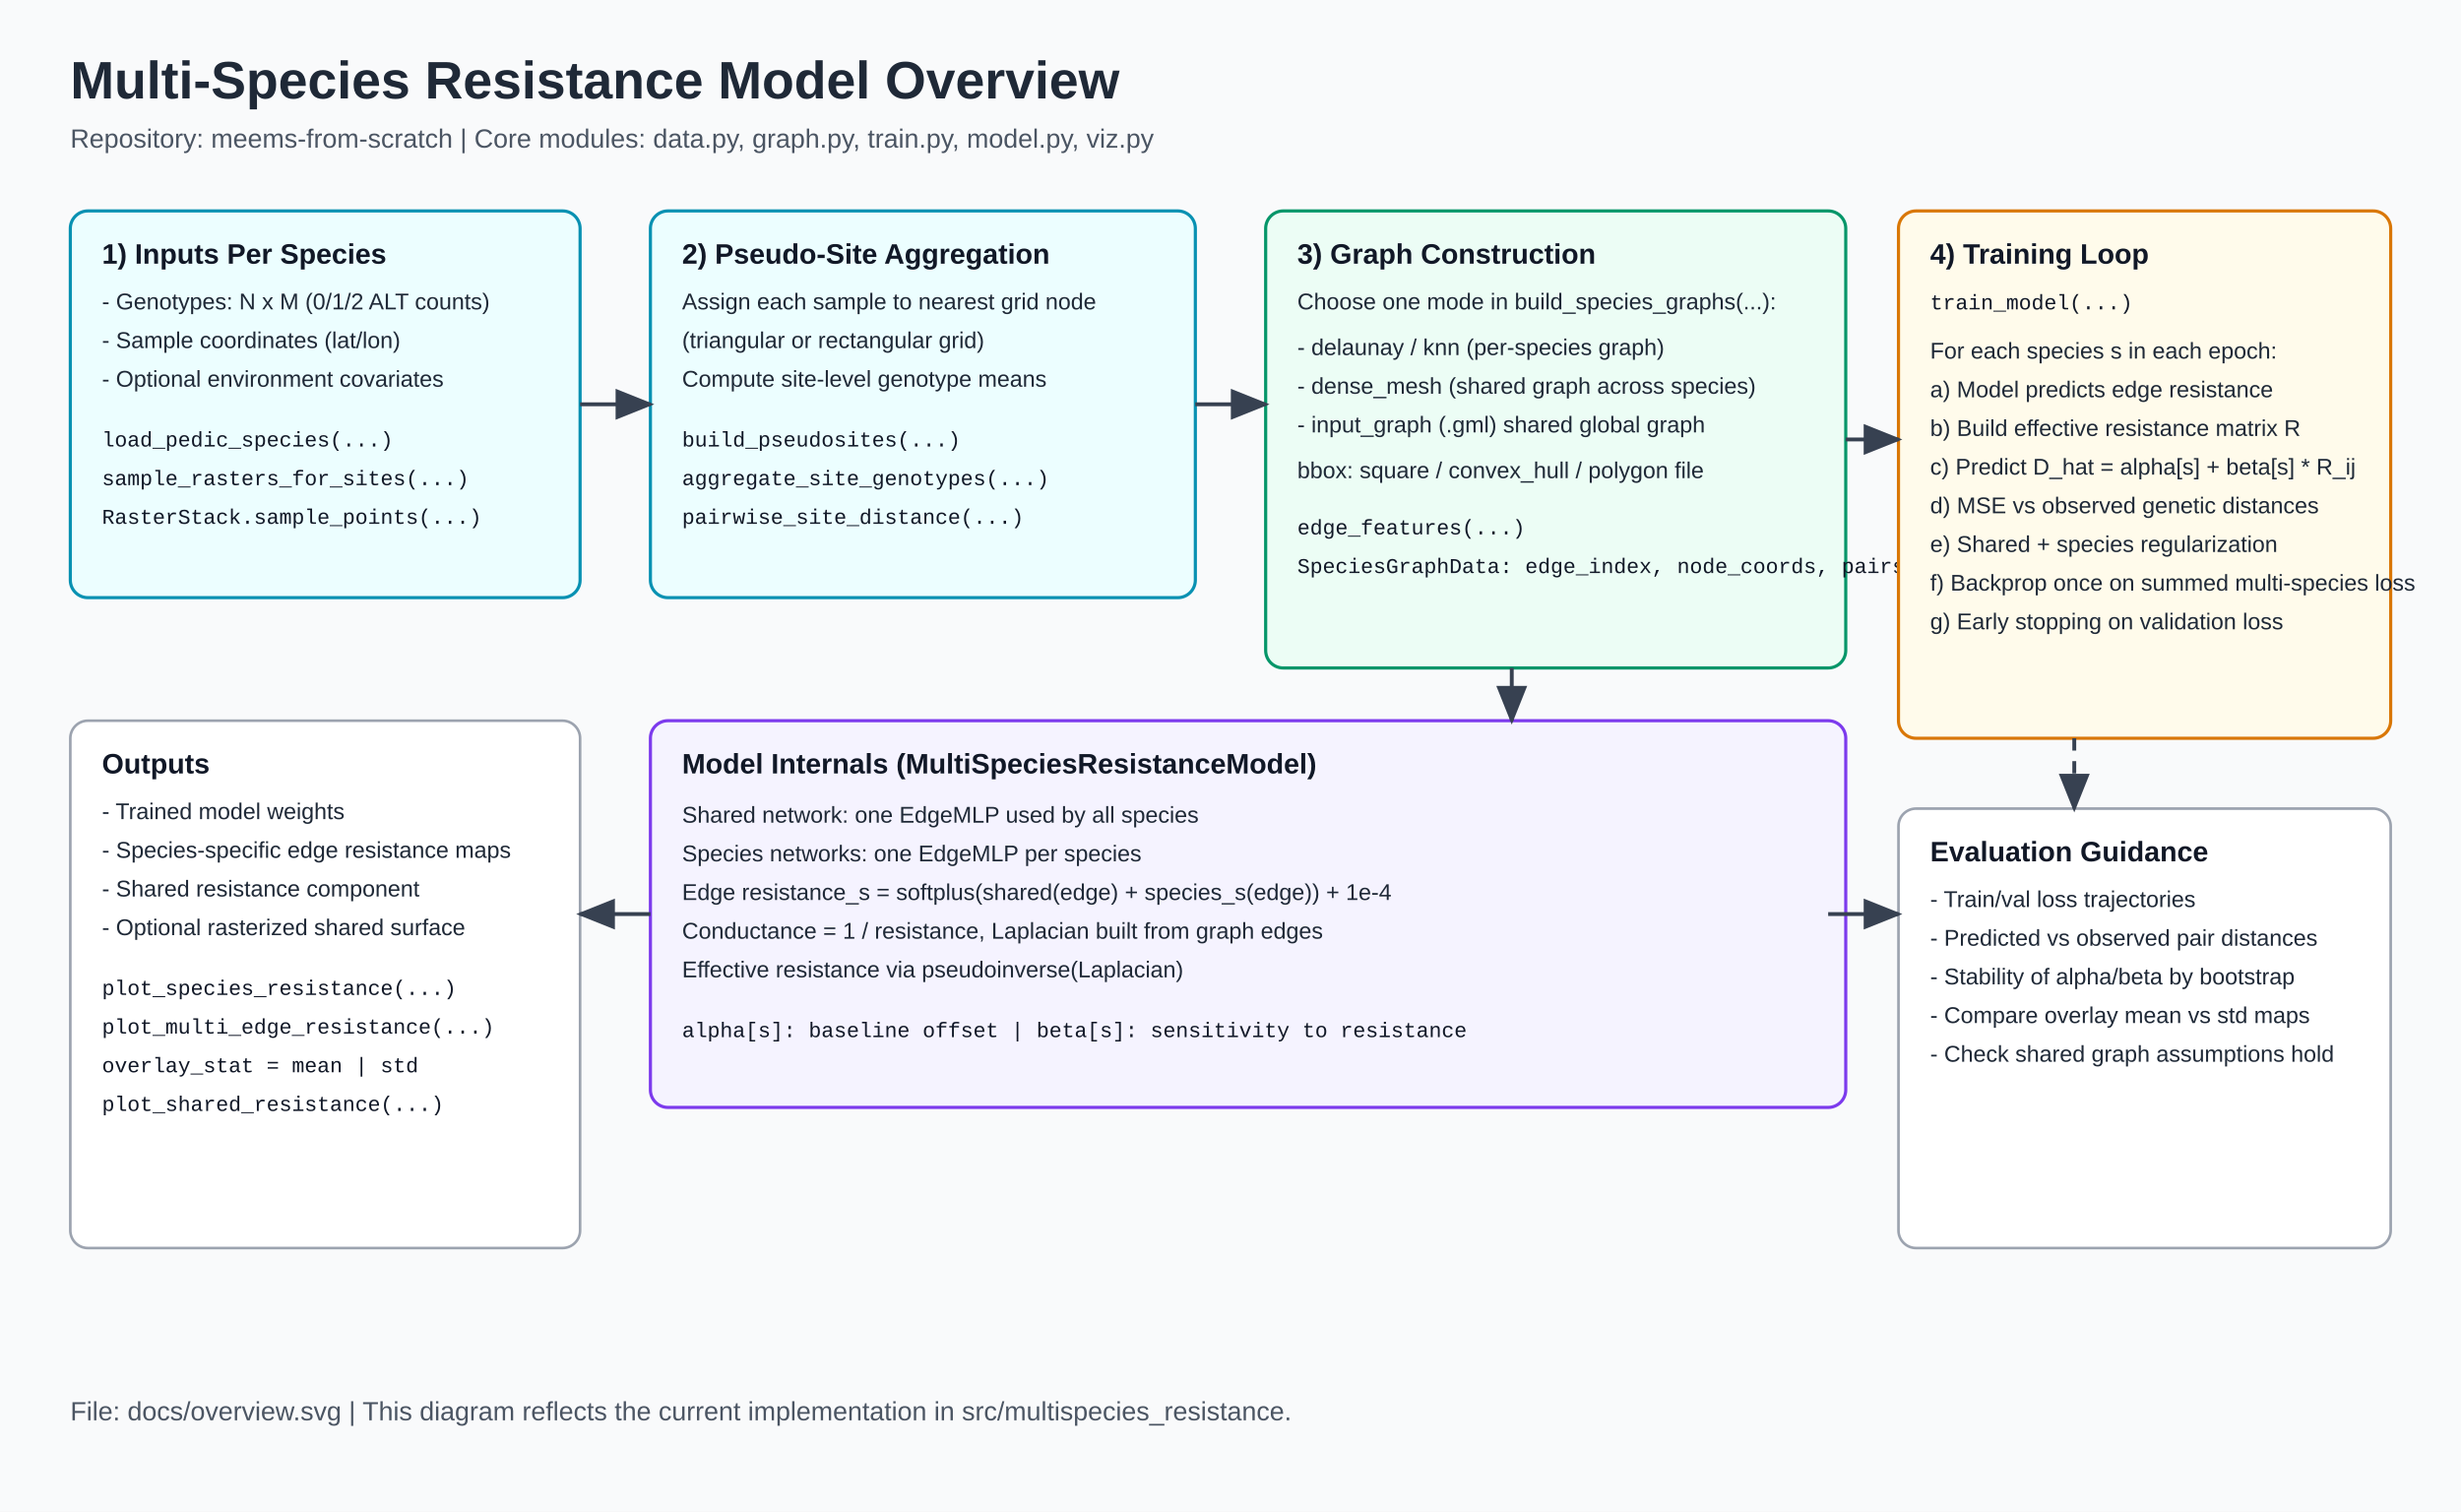
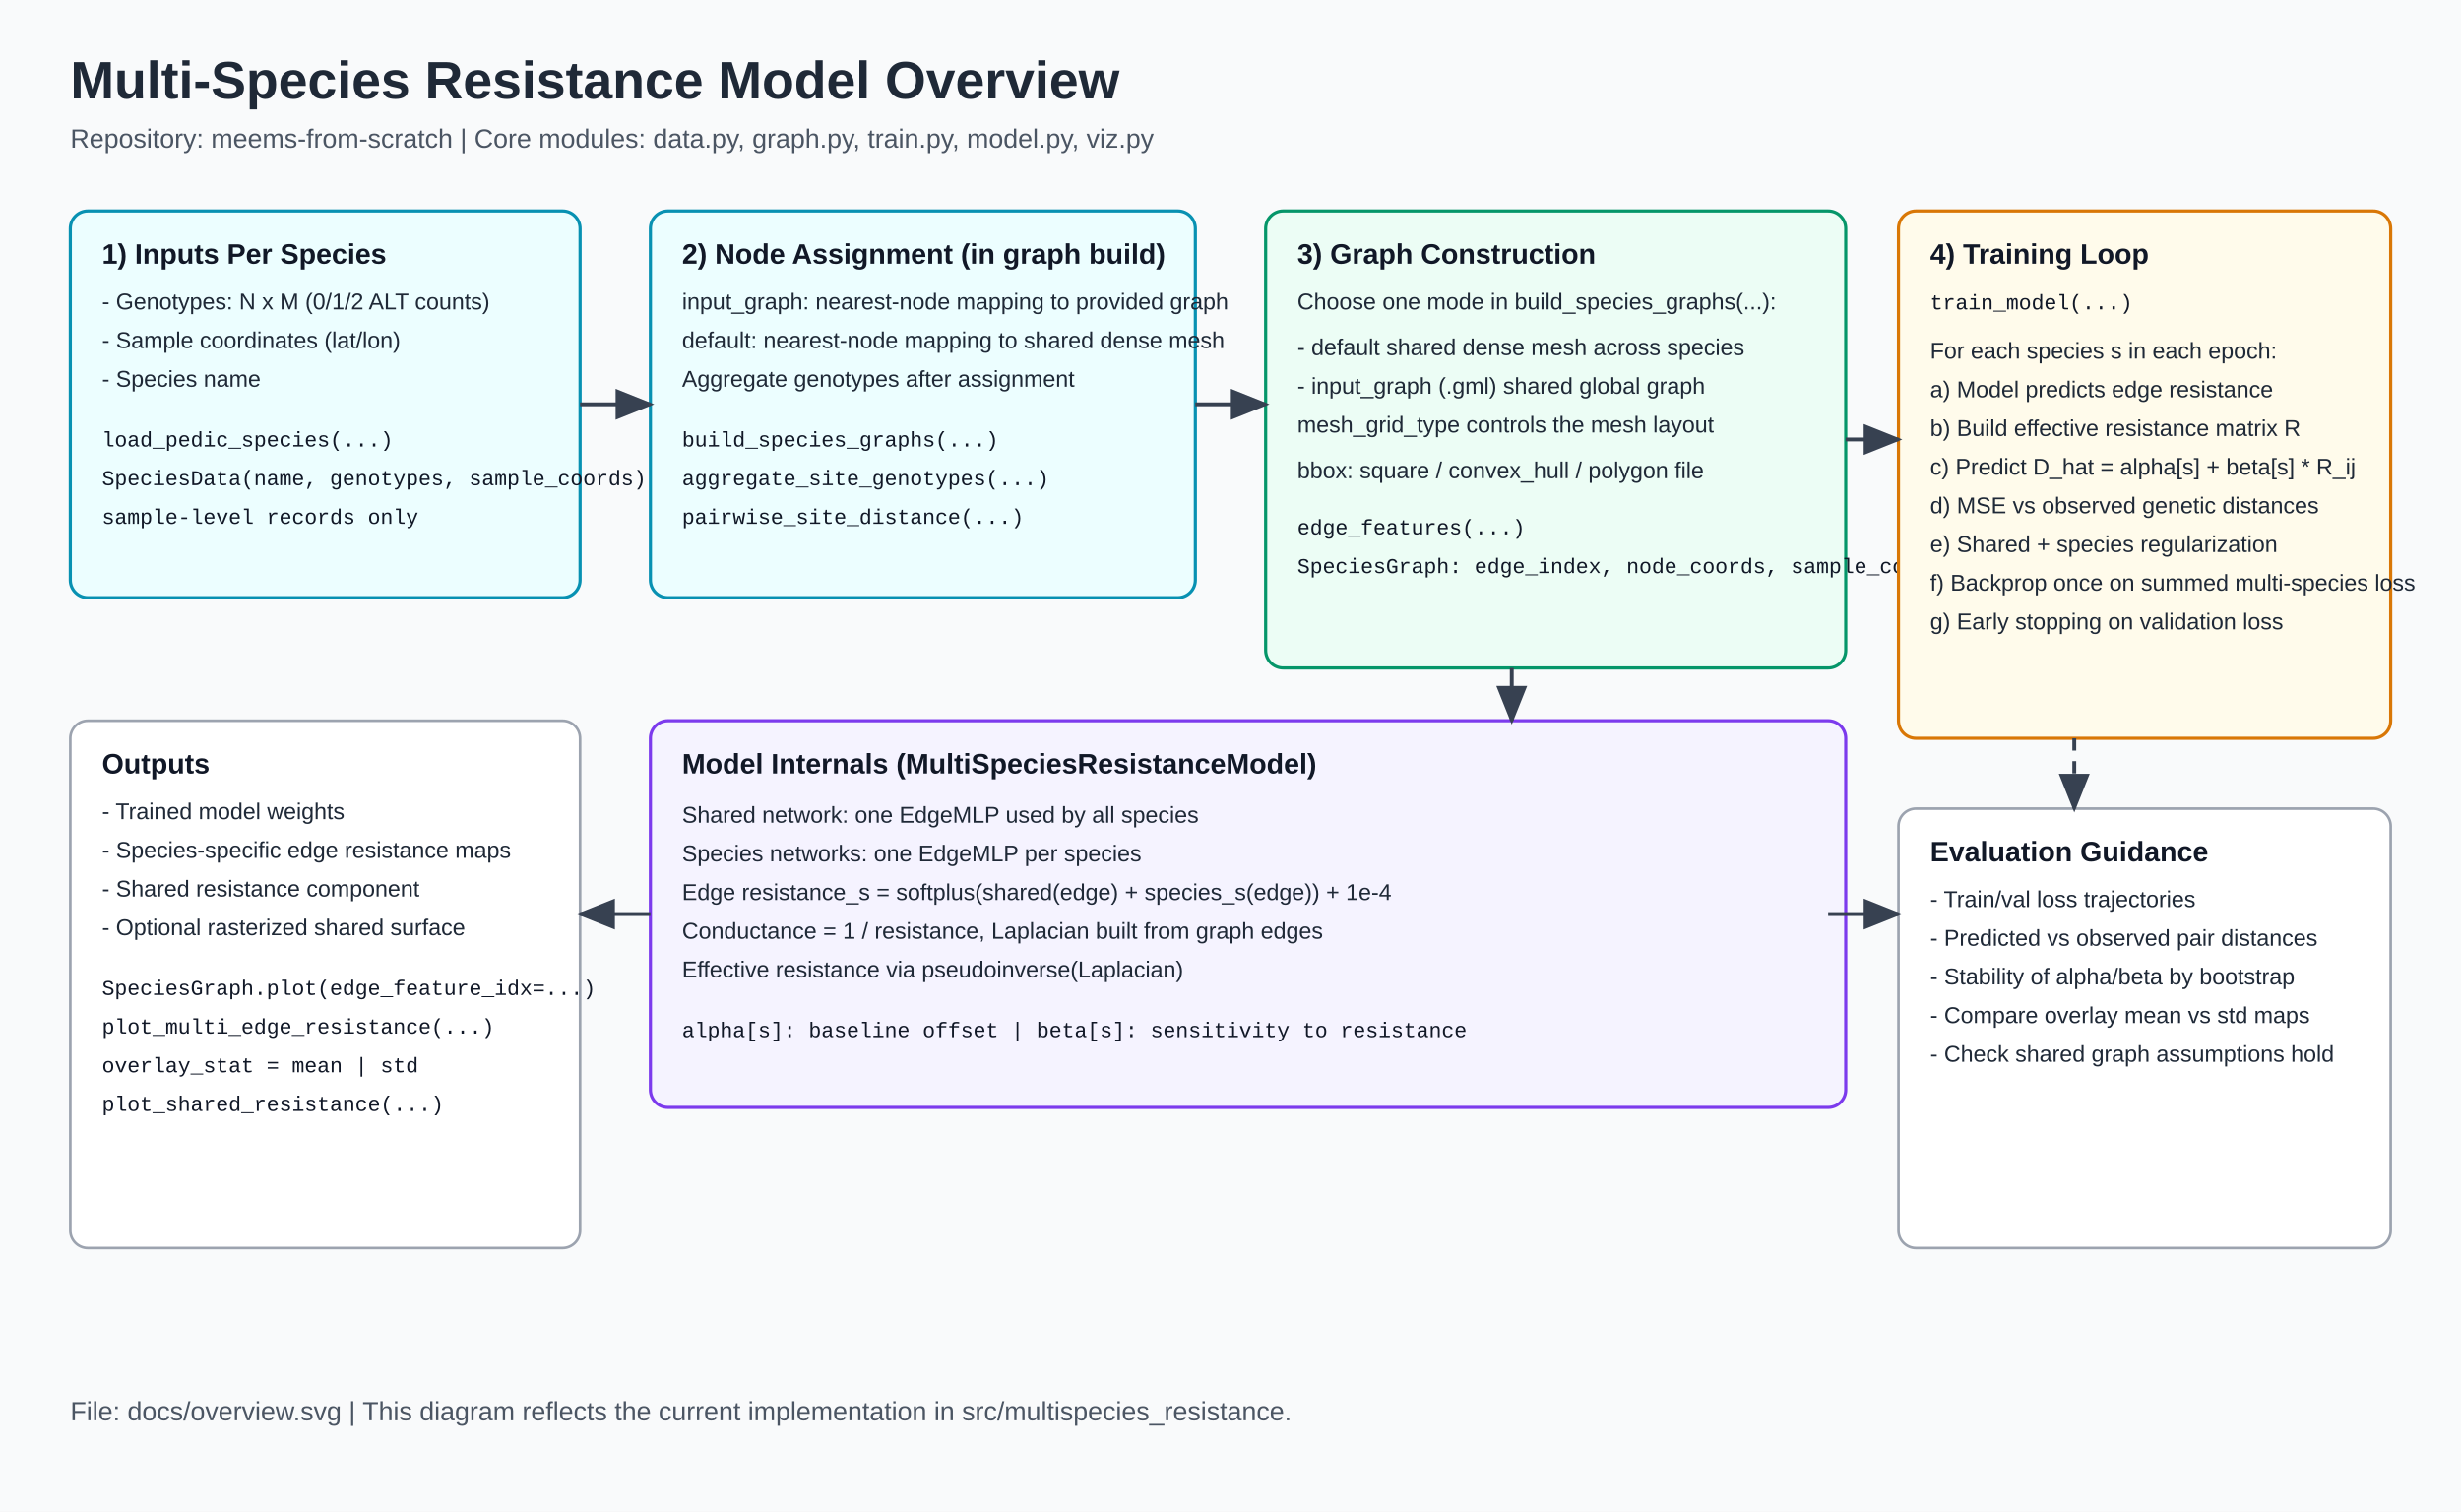
<svg xmlns="http://www.w3.org/2000/svg" width="1400" height="860" viewBox="0 0 1400 860" role="img" aria-labelledby="title desc">
  <defs>
    <style>
      .title { font: 700 30px Arial, sans-serif; fill: #1f2937; }
      .subtitle { font: 500 15px Arial, sans-serif; fill: #4b5563; }
      .h { font: 700 16px Arial, sans-serif; fill: #111827; }
      .b { font: 13px Arial, sans-serif; fill: #1f2937; }
      .mono { font: 12px 'Courier New', monospace; fill: #111827; }
      .box { fill: #ffffff; stroke: #9ca3af; stroke-width: 1.5; rx: 10; }
      .boxBlue { fill: #ecfeff; stroke: #0891b2; stroke-width: 1.8; rx: 10; }
      .boxGreen { fill: #ecfdf5; stroke: #059669; stroke-width: 1.8; rx: 10; }
      .boxAmber { fill: #fffbeb; stroke: #d97706; stroke-width: 1.8; rx: 10; }
      .boxPurple { fill: #f5f3ff; stroke: #7c3aed; stroke-width: 1.8; rx: 10; }
      .arrow { stroke: #374151; stroke-width: 2.2; fill: none; marker-end: url(#arrowHead); }
      .dash { stroke-dasharray: 7 6; }
    </style>
    <marker id="arrowHead" markerWidth="10" markerHeight="8" refX="9" refY="4" orient="auto">
      <polygon points="0,0 10,4 0,8" fill="#374151" />
    </marker>
  </defs>
  <rect x="0" y="0" width="1400" height="860" fill="#f9fafb" />
  <text x="40" y="56" class="title">Multi-Species Resistance Model Overview</text>
  <text x="40" y="84" class="subtitle">Repository: meems-from-scratch | Core modules: data.py, graph.py, train.py, model.py, viz.py</text>
  <rect x="40" y="120" width="290" height="220" class="boxBlue" />
  <text x="58" y="150" class="h">1) Inputs Per Species</text>
  <text x="58" y="176" class="b">- Genotypes: N x M (0/1/2 ALT counts)</text>
  <text x="58" y="198" class="b">- Sample coordinates (lat/lon)</text>
-   <text x="58" y="220" class="b">- Optional environment covariates</text>
+   <text x="58" y="220" class="b">- Species name</text>
  <text x="58" y="254" class="mono">load_pedic_species(...)</text>
-   <text x="58" y="276" class="mono">sample_rasters_for_sites(...)</text>
-   <text x="58" y="298" class="mono">RasterStack.sample_points(...)</text>
+   <text x="58" y="276" class="mono">SpeciesData(name, genotypes, sample_coords)</text>
+   <text x="58" y="298" class="mono">sample-level records only</text>
  <rect x="370" y="120" width="310" height="220" class="boxBlue" />
-   <text x="388" y="150" class="h">2) Pseudo-Site Aggregation</text>
-   <text x="388" y="176" class="b">Assign each sample to nearest grid node</text>
-   <text x="388" y="198" class="b">(triangular or rectangular grid)</text>
-   <text x="388" y="220" class="b">Compute site-level genotype means</text>
-   <text x="388" y="254" class="mono">build_pseudosites(...)</text>
+   <text x="388" y="150" class="h">2) Node Assignment (in graph build)</text>
+   <text x="388" y="176" class="b">input_graph: nearest-node mapping to provided graph</text>
+   <text x="388" y="198" class="b">default: nearest-node mapping to shared dense mesh</text>
+   <text x="388" y="220" class="b">Aggregate genotypes after assignment</text>
+   <text x="388" y="254" class="mono">build_species_graphs(...)</text>
  <text x="388" y="276" class="mono">aggregate_site_genotypes(...)</text>
  <text x="388" y="298" class="mono">pairwise_site_distance(...)</text>
  <rect x="720" y="120" width="330" height="260" class="boxGreen" />
  <text x="738" y="150" class="h">3) Graph Construction</text>
  <text x="738" y="176" class="b">Choose one mode in build_species_graphs(...):</text>
-   <text x="738" y="202" class="b">- delaunay / knn (per-species graph)</text>
-   <text x="738" y="224" class="b">- dense_mesh (shared graph across species)</text>
-   <text x="738" y="246" class="b">- input_graph (.gml) shared global graph</text>
+   <text x="738" y="202" class="b">- default shared dense mesh across species</text>
+   <text x="738" y="224" class="b">- input_graph (.gml) shared global graph</text>
+   <text x="738" y="246" class="b">mesh_grid_type controls the mesh layout</text>
  <text x="738" y="272" class="b">bbox: square / convex_hull / polygon file</text>
  <text x="738" y="304" class="mono">edge_features(...)</text>
-   <text x="738" y="326" class="mono">SpeciesGraphData: edge_index, node_coords, pairs</text>
+   <text x="738" y="326" class="mono">SpeciesGraph: edge_index, node_coords, sample_coords, pairs</text>
  <rect x="1080" y="120" width="280" height="300" class="boxAmber" />
  <text x="1098" y="150" class="h">4) Training Loop</text>
  <text x="1098" y="176" class="mono">train_model(...)</text>
  <text x="1098" y="204" class="b">For each species s in each epoch:</text>
  <text x="1098" y="226" class="b">a) Model predicts edge resistance</text>
  <text x="1098" y="248" class="b">b) Build effective resistance matrix R</text>
  <text x="1098" y="270" class="b">c) Predict D_hat = alpha[s] + beta[s] * R_ij</text>
  <text x="1098" y="292" class="b">d) MSE vs observed genetic distances</text>
  <text x="1098" y="314" class="b">e) Shared + species regularization</text>
  <text x="1098" y="336" class="b">f) Backprop once on summed multi-species loss</text>
  <text x="1098" y="358" class="b">g) Early stopping on validation loss</text>
  <rect x="370" y="410" width="680" height="220" class="boxPurple" />
  <text x="388" y="440" class="h">Model Internals (MultiSpeciesResistanceModel)</text>
  <text x="388" y="468" class="b">Shared network: one EdgeMLP used by all species</text>
  <text x="388" y="490" class="b">Species networks: one EdgeMLP per species</text>
  <text x="388" y="512" class="b">Edge resistance_s = softplus(shared(edge) + species_s(edge)) + 1e-4</text>
  <text x="388" y="534" class="b">Conductance = 1 / resistance, Laplacian built from graph edges</text>
  <text x="388" y="556" class="b">Effective resistance via pseudoinverse(Laplacian)</text>
  <text x="388" y="590" class="mono">alpha[s]: baseline offset | beta[s]: sensitivity to resistance</text>
  <rect x="40" y="410" width="290" height="300" class="box" />
  <text x="58" y="440" class="h">Outputs</text>
  <text x="58" y="466" class="b">- Trained model weights</text>
  <text x="58" y="488" class="b">- Species-specific edge resistance maps</text>
  <text x="58" y="510" class="b">- Shared resistance component</text>
  <text x="58" y="532" class="b">- Optional rasterized shared surface</text>
-   <text x="58" y="566" class="mono">plot_species_resistance(...)</text>
+   <text x="58" y="566" class="mono">SpeciesGraph.plot(edge_feature_idx=...)</text>
  <text x="58" y="588" class="mono">plot_multi_edge_resistance(...)</text>
  <text x="58" y="610" class="mono">overlay_stat = mean | std</text>
  <text x="58" y="632" class="mono">plot_shared_resistance(...)</text>
  <rect x="1080" y="460" width="280" height="250" class="box" />
  <text x="1098" y="490" class="h">Evaluation Guidance</text>
  <text x="1098" y="516" class="b">- Train/val loss trajectories</text>
  <text x="1098" y="538" class="b">- Predicted vs observed pair distances</text>
  <text x="1098" y="560" class="b">- Stability of alpha/beta by bootstrap</text>
  <text x="1098" y="582" class="b">- Compare overlay mean vs std maps</text>
  <text x="1098" y="604" class="b">- Check shared graph assumptions hold</text>
  <path d="M330 230 L370 230" class="arrow" />
  <path d="M680 230 L720 230" class="arrow" />
  <path d="M1050 250 L1080 250" class="arrow" />
  <path d="M860 380 L860 410" class="arrow" />
  <path d="M370 520 L330 520" class="arrow" />
  <path d="M1040 520 L1080 520" class="arrow" />
  <path d="M1180 420 L1180 460" class="arrow dash" />
  <text x="40" y="808" class="subtitle">File: docs/overview.svg | This diagram reflects the current implementation in src/multispecies_resistance.</text>
</svg>
